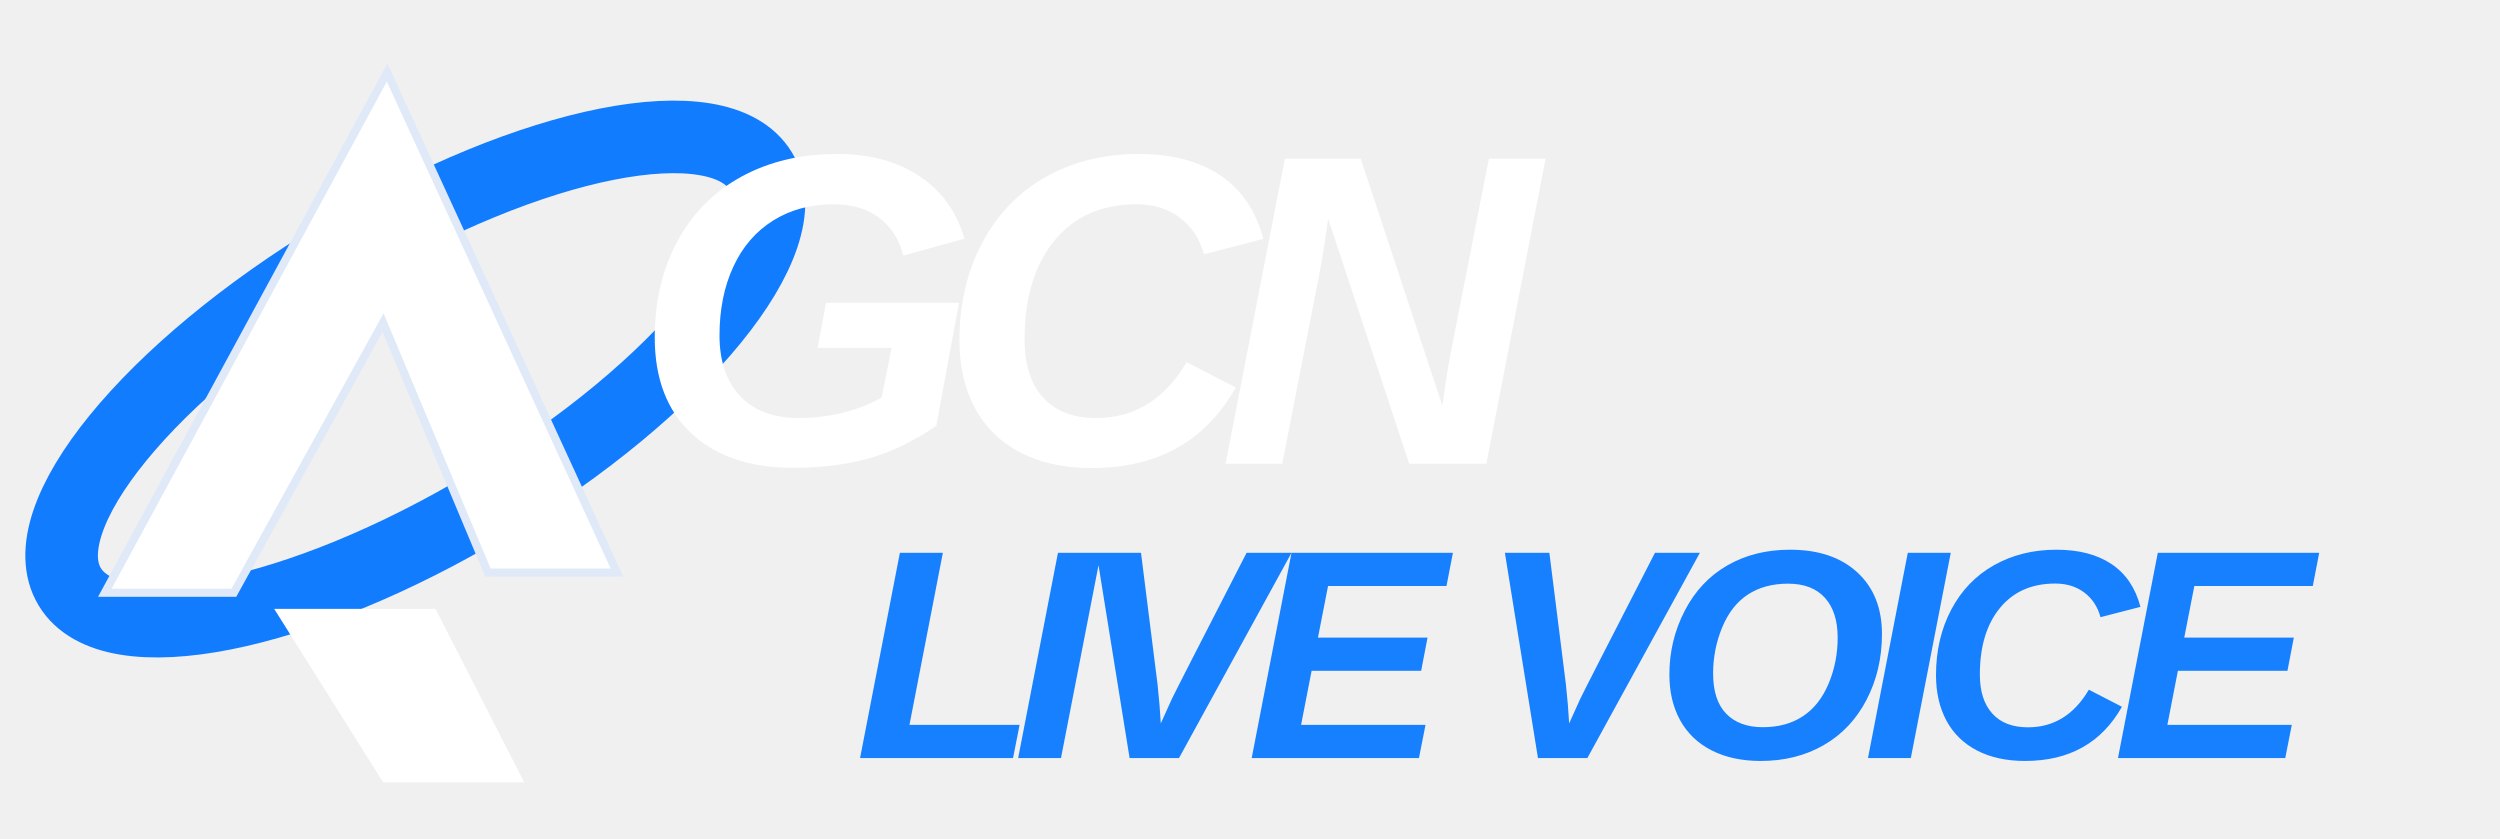
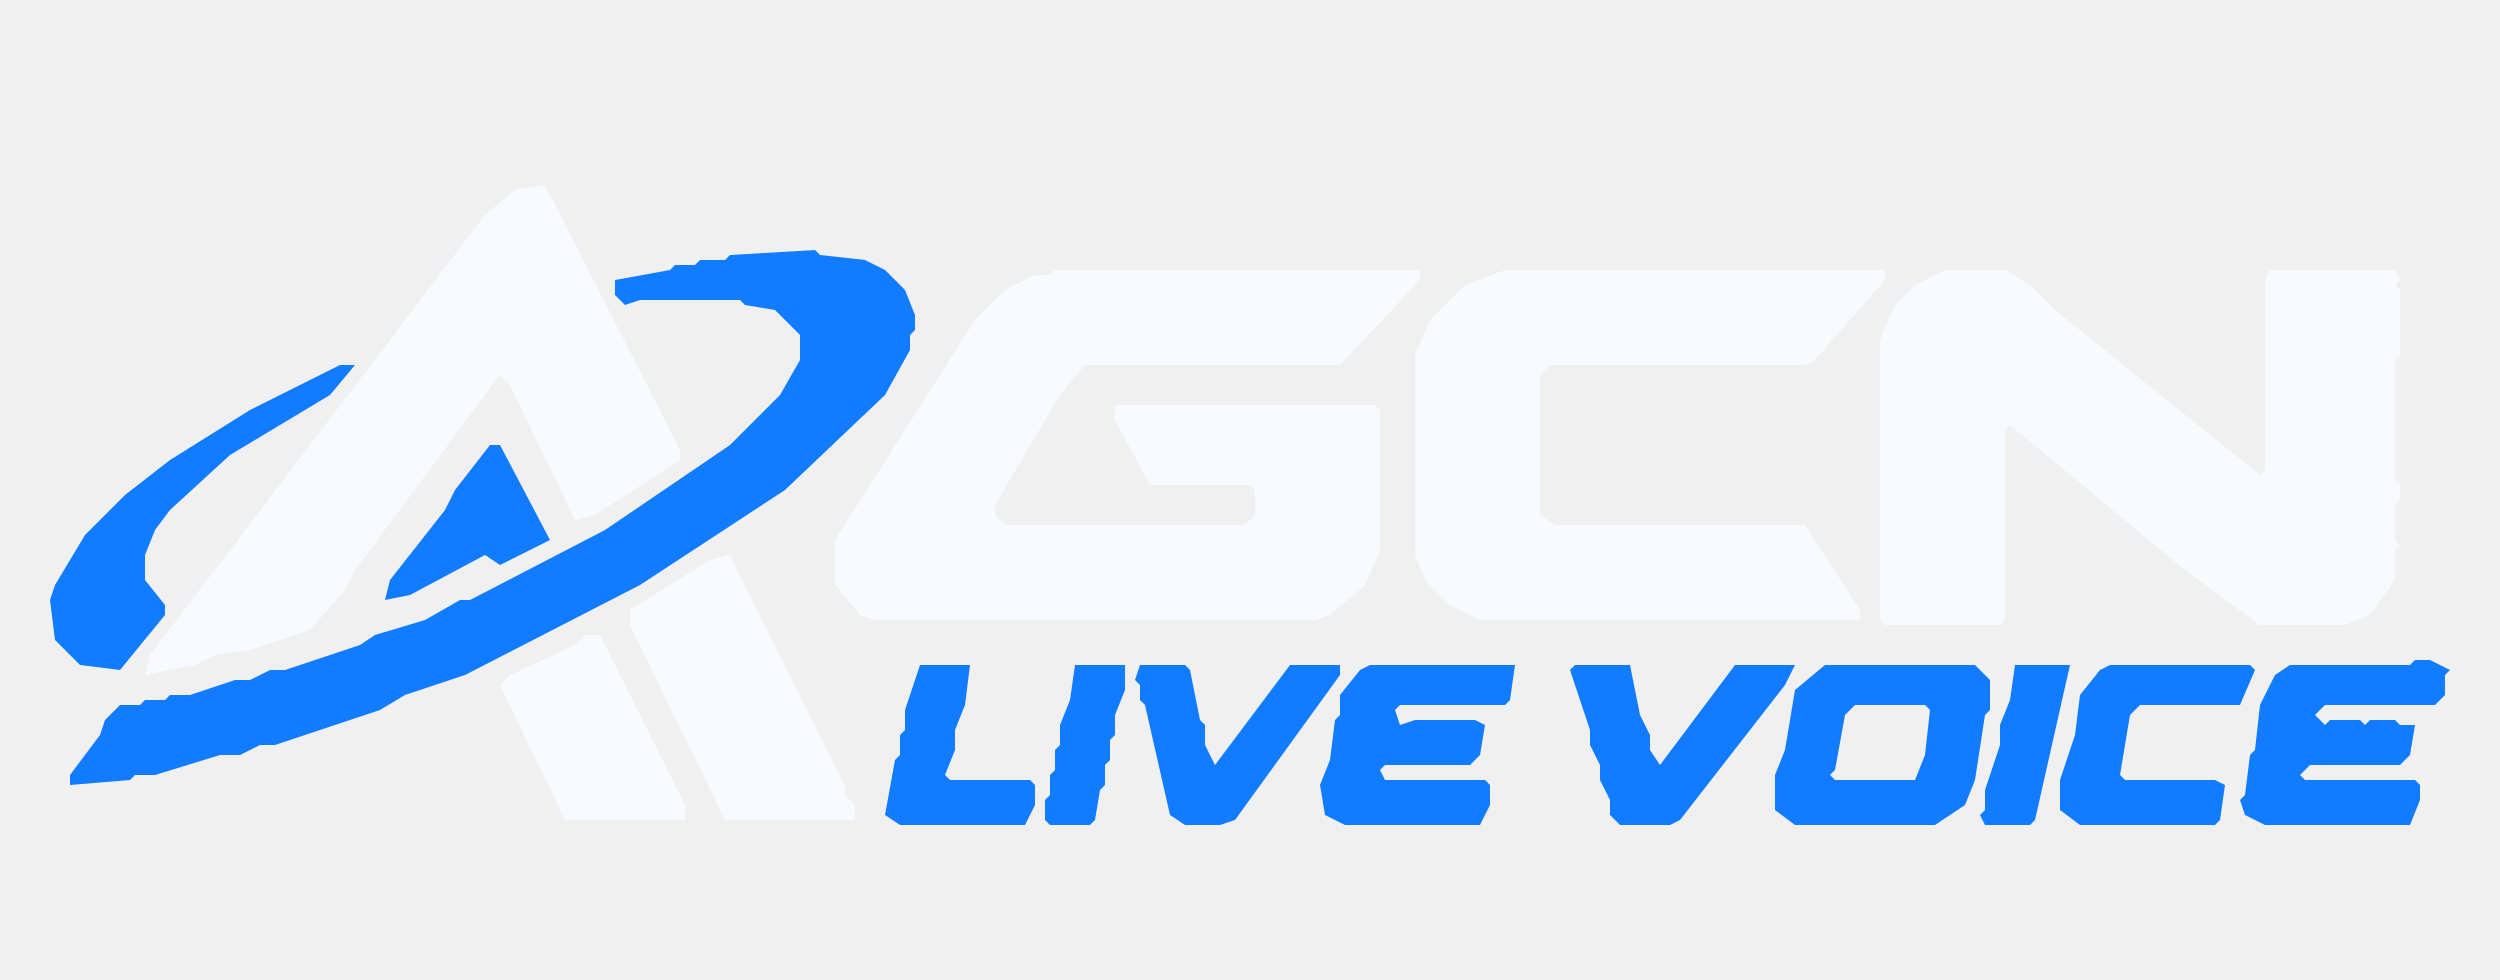
- <svg xmlns="http://www.w3.org/2000/svg" width="620" height="208" viewBox="0 0 620 208">
-   <g transform="translate(8 5)">
-     <ellipse cx="95" cy="89" rx="100" ry="36" transform="rotate(-31 95 89)" fill="none" stroke="#127cff" stroke-width="18" />
-     <path d="M18 142 L88 13 L145 137 L113 137 L87 75 L50 142 Z" fill="#fff" stroke="#dfe9f7" stroke-width="2" />
-     <path d="M60 146 L100 146 L122 189 L87 189 Z" fill="#fff" />
-   </g>
-   <text x="157" y="115" fill="#fff" font-family="Arial Black,Segoe UI,Arial,sans-serif" font-style="italic" font-size="110" font-weight="900" letter-spacing="-10">GCN</text>
-   <text x="212" y="188" fill="#1680ff" font-family="Arial Black,Segoe UI,Arial,sans-serif" font-style="italic" font-size="74" font-weight="900" letter-spacing="-6">LIVE VOICE</text>
+ <svg xmlns="http://www.w3.org/2000/svg" viewBox="0 0 500 196" width="500" height="196">
+   <path fill="#f7faff" fill-rule="evenodd" d="M100 137 113 164 137 164 137 161 120 127 117 127 115 129 102 135ZM126 122 126 125 145 164 171 164 171 161 169 159 169 157 146 111 142 112ZM379 61 376 68 376 124 377 125 400 125 401 124 401 86 402 85 437 114 452 125 469 125 474 123 479 116 479 110 480 109 479 108 479 101 480 100 480 97 479 96 479 72 480 71 480 58 479 57 480 56 479 54 454 54 453 56 453 94 452 95 411 62 406 57 401 54 389 54 383 57ZM286 64 283 71 283 111 285 116 290 121 296 124 372 124 372 122 361 105 311 105 308 103 308 75 310 73 361 73 363 72 377 56 377 54 301 54 293 57ZM167 108 167 117 172 123 175 124 263 124 266 123 273 117 276 110 276 82 275 81 223 81 223 84 230 97 250 97 251 98 251 103 249 105 201 105 199 103 199 101 212 79 217 73 268 73 284 56 284 54 211 54 210 55 207 55 201 58 195 64ZM109 37 103 38 97 43 30 131 29 135 39 133 43 131 50 130 62 126 69 118 71 114 100 75 102 77 115 104 119 103 136 92 136 90Z" />
+   <path fill="#117cff" fill-rule="evenodd" d="M420 134 416 139 415 147 412 156 412 162 416 165 443 165 444 164 445 157 443 156 425 156 424 155 426 143 428 141 448 141 451 134 450 133 422 133ZM414 133 403 133 402 140 400 145 400 149 397 158 397 162 396 163 397 165 406 165 407 164ZM359 138 357 150 355 155 355 162 359 165 387 165 393 161 395 156 397 143 398 142 398 136 395 133 365 133ZM371 141 385 141 386 142 385 151 383 156 367 156 366 155 367 154 369 143ZM322 163 324 165 334 165 336 164 357 137 359 133 347 133 332 153 330 150 330 147 328 143 326 133 315 133 314 134 318 146 318 149 320 153 320 156 322 160ZM272 134 268 139 268 143 267 144 266 152 264 157 265 163 269 165 296 165 298 161 298 157 297 156 277 156 276 154 277 153 294 153 296 151 297 145 295 144 283 144 280 145 279 142 280 141 301 141 302 140 303 133 274 133ZM234 163 237 165 244 165 247 164 268 135 268 133 258 133 243 153 241 149 241 145 240 144 238 134 237 133 228 133 227 136 228 137 228 140 229 141ZM225 133 215 133 214 140 212 145 212 149 211 150 211 154 210 155 210 159 209 160 209 164 210 165 218 165 219 164 220 158 221 157 221 153 222 152 222 148 223 147 223 143 225 138ZM184 133 181 142 181 146 180 147 180 151 179 152 177 163 180 165 205 165 207 161 207 157 206 156 190 156 189 155 191 150 191 146 193 141 194 133ZM490 134 486 132 483 132 482 133 458 133 455 135 452 141 451 150 450 151 449 159 448 160 449 163 453 165 482 165 484 160 484 157 483 156 461 156 460 155 462 153 480 153 482 151 483 145 480 145 479 144 474 144 473 145 472 144 466 144 465 145 463 143 465 141 487 141 489 139 489 135ZM100 89 98 89 91 98 89 102 78 116 77 120 82 119 97 111 100 113 110 108ZM71 73 68 73 50 82 34 92 25 99 17 107 11 117 10 120 11 128 16 133 24 134 33 123 33 121 29 116 29 111 31 106 34 102 46 91 66 79ZM181 58 177 54 173 52 164 51 163 50 146 51 145 52 140 52 139 53 135 53 134 54 123 56 123 59 125 61 128 60 148 60 149 61 155 62 160 67 160 72 156 79 146 89 121 106 94 120 92 120 85 124 75 127 72 129 57 134 54 134 50 136 47 136 38 139 34 139 33 140 29 140 28 141 24 141 21 144 20 147 14 155 14 157 26 156 27 155 31 155 44 151 48 151 52 149 55 149 76 142 81 139 93 135 128 117 157 98 177 79 182 70 182 67 183 66 183 63Z" />
</svg>
